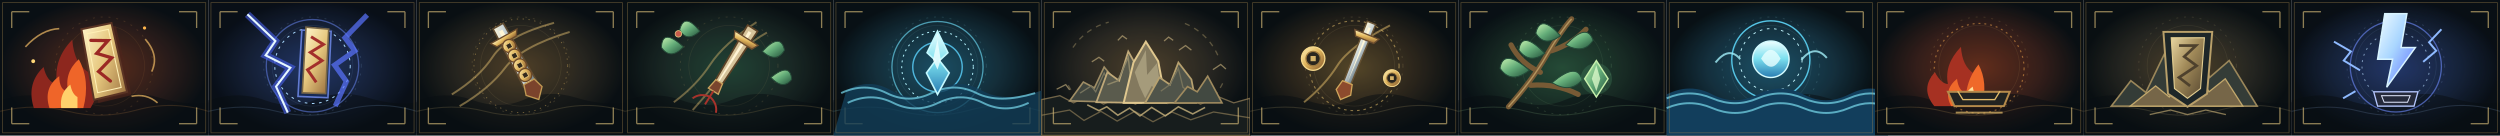
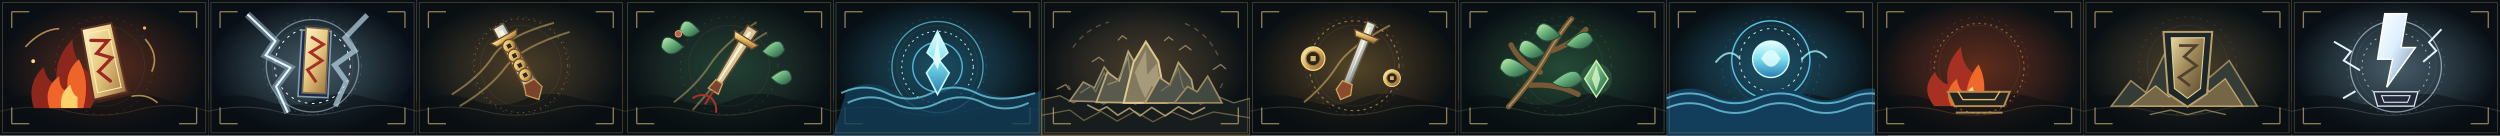
<svg xmlns="http://www.w3.org/2000/svg" width="3840" height="208" viewBox="0 0 3840 208">
  <defs>
    <radialGradient id="bgFire">
      <stop stop-color="#6b321f" />
      <stop offset=".58" stop-color="#34201d" />
      <stop offset="1" stop-color="#0a1015" />
    </radialGradient>
    <radialGradient id="bgThunder">
-       <stop stop-color="#263d76" />
-       <stop offset=".6" stop-color="#18243f" />
+       <stop stop-color="#526a79" />
+       <stop offset=".6" stop-color="#283943" />
      <stop offset="1" stop-color="#090f19" />
    </radialGradient>
    <radialGradient id="bgMetal">
      <stop stop-color="#5c482b" />
      <stop offset=".62" stop-color="#2c2922" />
      <stop offset="1" stop-color="#0a1014" />
    </radialGradient>
    <radialGradient id="bgWood">
      <stop stop-color="#254c3b" />
      <stop offset=".6" stop-color="#1d2d29" />
      <stop offset="1" stop-color="#0a1114" />
    </radialGradient>
    <radialGradient id="bgWater">
      <stop stop-color="#1e5a73" />
      <stop offset=".6" stop-color="#163442" />
      <stop offset="1" stop-color="#081117" />
    </radialGradient>
    <radialGradient id="bgEarth">
      <stop stop-color="#5c4b31" />
      <stop offset=".6" stop-color="#302d25" />
      <stop offset="1" stop-color="#0b1114" />
    </radialGradient>
    <radialGradient id="bgCultMetal">
      <stop stop-color="#62502d" />
      <stop offset=".6" stop-color="#31291e" />
      <stop offset="1" stop-color="#0a1013" />
    </radialGradient>
    <radialGradient id="bgCultWood">
      <stop stop-color="#2a563e" />
      <stop offset=".6" stop-color="#1b3028" />
      <stop offset="1" stop-color="#091116" />
    </radialGradient>
    <radialGradient id="bgCultWater">
      <stop stop-color="#205e78" />
      <stop offset=".62" stop-color="#163545" />
      <stop offset="1" stop-color="#081116" />
    </radialGradient>
    <radialGradient id="bgCultFire">
      <stop stop-color="#73331f" />
      <stop offset=".6" stop-color="#3c211c" />
      <stop offset="1" stop-color="#0a1014" />
    </radialGradient>
    <radialGradient id="bgCultEarth">
      <stop stop-color="#5b4a2e" />
      <stop offset=".6" stop-color="#2c2b25" />
      <stop offset="1" stop-color="#0a1013" />
    </radialGradient>
    <radialGradient id="bgCultThunder">
-       <stop stop-color="#283e79" />
-       <stop offset=".62" stop-color="#182641" />
+       <stop stop-color="#536b7a" />
+       <stop offset=".62" stop-color="#293943" />
      <stop offset="1" stop-color="#090f17" />
    </radialGradient>
    <linearGradient id="paper" x1="0" y1="0" x2="1" y2="1">
      <stop stop-color="#fff4c9" />
      <stop offset=".48" stop-color="#e6c77e" />
      <stop offset="1" stop-color="#9e7441" />
    </linearGradient>
    <linearGradient id="gold" x1="0" y1="0" x2="1" y2="1">
      <stop stop-color="#fff3bd" />
      <stop offset=".45" stop-color="#e2b75d" />
      <stop offset="1" stop-color="#82552c" />
    </linearGradient>
    <linearGradient id="steel" x1="0" y1="0" x2="1" y2="1">
      <stop stop-color="#fff7d8" />
      <stop offset=".4" stop-color="#cbd5d7" />
      <stop offset="1" stop-color="#596a72" />
    </linearGradient>
    <linearGradient id="jade" x1="0" y1="0" x2="1" y2="1">
      <stop stop-color="#c8f3b0" />
      <stop offset=".48" stop-color="#64ad79" />
      <stop offset="1" stop-color="#23513b" />
    </linearGradient>
    <linearGradient id="water" x1="0" y1="0" x2="0" y2="1">
      <stop stop-color="#efffff" />
      <stop offset=".48" stop-color="#7ce0ef" />
      <stop offset="1" stop-color="#287cb2" />
    </linearGradient>
    <linearGradient id="stone" x1="0" y1="0" x2="1" y2="1">
      <stop stop-color="#e7d5a0" />
      <stop offset=".45" stop-color="#a18a59" />
      <stop offset="1" stop-color="#54452f" />
    </linearGradient>
    <linearGradient id="thunder" x1="0" y1="0" x2="1" y2="1">
-       <stop stop-color="#f2fdff" />
-       <stop offset=".45" stop-color="#a9d6ff" />
-       <stop offset="1" stop-color="#5b6cff" />
+       <stop stop-color="#ffffff" />
+       <stop offset=".45" stop-color="#dcefff" />
+       <stop offset="1" stop-color="#718b9b" />
    </linearGradient>
  </defs>
  <g transform="translate(0 0)">
    <rect width="320" height="208" fill="url(#bgFire)" />
    <rect width="320" height="208" fill="#060a0e" opacity=".16" />
    <path d="M0 154Q46 139 87 154T165 153T245 150T320 157V208H0Z" fill="#080d11" opacity=".52" />
    <path d="M0 171Q55 158 105 171T210 169T320 171" fill="none" stroke="#f4a34d" stroke-width="1.6" opacity=".16" />
    <circle cx="160" cy="101" r="75" fill="none" stroke="#f4a34d" stroke-width="1.4" stroke-dasharray="3 9" opacity=".15" />
    <circle cx="160" cy="101" r="62" fill="none" stroke="#f4a34d" stroke-width="1" opacity=".1" />
    <path d="M18 18H45M18 18V43M302 18H275M302 18V43M18 190H45M18 190V165M302 190H275M302 190V165" fill="none" stroke="#e1c47c" stroke-width="2" opacity=".62" />
    <path d="M52 166Q40 128 67 103Q72 126 88 130Q81 92 111 61Q114 100 138 112Q159 133 139 166Z" fill="#8d271e" />
    <path d="M76 166Q66 135 91 117Q91 139 105 141Q98 112 121 91Q139 124 128 166Z" fill="#ef6529" />
    <path d="M94 166Q91 143 108 130Q111 145 119 149L119 166Z" fill="#ffd16c" />
    <g transform="rotate(-8 164 99)">
      <path d="M139 47L186 43L195 151L143 156Z" fill="#4c241b" opacity=".7" />
      <path d="M133 40L180 37L189 145L137 150Z" fill="url(#paper)" stroke="#5b3424" stroke-width="3" />
      <path d="M140 48L174 46L181 137L144 140Z" fill="none" stroke="#fff0b5" stroke-width="1.6" />
      <path d="M145 59L171 63L151 80L173 90L150 108L166 125" fill="none" stroke="#9b2824" stroke-width="5" stroke-linecap="round" />
    </g>
    <path d="M39 72Q64 45 91 44M223 60Q245 85 233 110M202 148Q225 143 242 158" fill="none" stroke="#ffc76a" stroke-width="2.5" opacity=".65" />
    <circle cx="51" cy="94" r="3" fill="#ffd777" />
    <circle cx="222" cy="43" r="2.5" fill="#ffb54c" />
    <rect x="4" y="4" width="312" height="200" fill="none" stroke="#ad8a4d" stroke-width="1.1" opacity=".46" />
  </g>
  <g transform="translate(320 0)">
    <rect width="320" height="208" fill="url(#bgThunder)" />
    <rect width="320" height="208" fill="#060a0e" opacity=".16" />
    <path d="M0 154Q46 139 87 154T165 153T245 150T320 157V208H0Z" fill="#080d11" opacity=".52" />
-     <path d="M0 171Q55 158 105 171T210 169T320 171" fill="none" stroke="#9bcaff" stroke-width="1.6" opacity=".16" />
-     <circle cx="160" cy="101" r="75" fill="none" stroke="#9bcaff" stroke-width="1.4" stroke-dasharray="3 9" opacity=".15" />
-     <circle cx="160" cy="101" r="62" fill="none" stroke="#9bcaff" stroke-width="1" opacity=".1" />
-     <path d="M18 18H45M18 18V43M302 18H275M302 18V43M18 190H45M18 190V165M302 190H275M302 190V165" fill="none" stroke="#e1c47c" stroke-width="2" opacity=".62" />
-     <circle cx="160" cy="101" r="71" fill="none" stroke="#6c8cff" stroke-width="2" opacity=".5" />
-     <circle cx="160" cy="101" r="58" fill="none" stroke="#a9d9ff" stroke-width="1.5" stroke-dasharray="4 7" />
-     <path d="M60 22L103 63L88 85L126 104L104 133L122 173" fill="none" stroke="#4c66ff" stroke-width="11" opacity=".55" />
+     <path d="M0 171Q55 158 105 171T210 169T320 171" fill="none" stroke="#e7f5ff" stroke-width="1.6" opacity=".16" />
+     <circle cx="160" cy="101" r="75" fill="none" stroke="#e7f5ff" stroke-width="1.4" stroke-dasharray="3 9" opacity=".15" />
+     <circle cx="160" cy="101" r="62" fill="none" stroke="#e7f5ff" stroke-width="1" opacity=".1" />
+     <path d="M18 18H45M18 18V43M302 18H275M302 18V43M18 190H45M18 190V165M302 190H275M302 190V165" fill="none" stroke="#e1c47c" stroke-width="2" opacity=".62" />
+     <circle cx="160" cy="101" r="71" fill="none" stroke="#c4dbea" stroke-width="2" opacity=".5" />
+     <circle cx="160" cy="101" r="58" fill="none" stroke="#f7fcff" stroke-width="1.5" stroke-dasharray="4 7" />
+     <path d="M60 22L103 63L88 85L126 104L104 133L122 173" fill="none" stroke="#9bb6c8" stroke-width="11" opacity=".55" />
    <path d="M60 22L103 63L88 85L126 104L104 133L122 173" fill="none" stroke="#e6f8ff" stroke-width="3.2" />
-     <path d="M244 23L210 58L225 78L194 100L212 125L195 163" fill="none" stroke="#5a73ff" stroke-width="8" opacity=".7" />
+     <path d="M244 23L210 58L225 78L194 100L212 125L195 163" fill="none" stroke="#b9d5e5" stroke-width="8" opacity=".7" />
    <g transform="rotate(5 162 100)">
-       <path d="M139 48L184 46L188 148L142 150Z" fill="#182a54" stroke="#627bd1" stroke-width="2.5" />
+       <path d="M139 48L184 46L188 148L142 150Z" fill="#182a54" stroke="#829baa" stroke-width="2.5" />
      <path d="M145 43L180 43L184 142L148 144Z" fill="url(#paper)" stroke="#796747" stroke-width="2.5" />
      <path d="M154 57L174 67L155 81L174 92L153 108L168 126" fill="none" stroke="#a32f2b" stroke-width="4.5" />
    </g>
    <rect x="4" y="4" width="312" height="200" fill="none" stroke="#ad8a4d" stroke-width="1.1" opacity=".46" />
  </g>
  <g transform="translate(640 0)">
    <rect width="320" height="208" fill="url(#bgMetal)" />
    <rect width="320" height="208" fill="#060a0e" opacity=".16" />
    <path d="M0 154Q46 139 87 154T165 153T245 150T320 157V208H0Z" fill="#080d11" opacity=".52" />
    <path d="M0 171Q55 158 105 171T210 169T320 171" fill="none" stroke="#e7c87d" stroke-width="1.6" opacity=".16" />
    <circle cx="160" cy="101" r="75" fill="none" stroke="#e7c87d" stroke-width="1.4" stroke-dasharray="3 9" opacity=".15" />
    <circle cx="160" cy="101" r="62" fill="none" stroke="#e7c87d" stroke-width="1" opacity=".1" />
    <path d="M18 18H45M18 18V43M302 18H275M302 18V43M18 190H45M18 190V165M302 190H275M302 190V165" fill="none" stroke="#e1c47c" stroke-width="2" opacity=".62" />
    <path d="M54 145Q96 119 117 87T211 35M66 163Q112 136 136 104T235 49" fill="none" stroke="#d9b76c" stroke-width="3" opacity=".5" />
    <g transform="rotate(-29 160 103)">
      <path d="M151 31L169 31L171 133L160 157L149 133Z" fill="url(#steel)" stroke="#5e4a30" stroke-width="2.5" />
      <path d="M157 39L163 39L164 129L160 142L156 129Z" fill="#fff6d5" />
      <path d="M137 49L183 49L177 58L143 58Z" fill="url(#gold)" stroke="#69492a" stroke-width="2" />
      <g fill="url(#gold)" stroke="#6b4828" stroke-width="2">
        <circle cx="160" cy="66" r="10" />
        <circle cx="160" cy="83" r="10" />
        <circle cx="160" cy="100" r="10" />
        <circle cx="160" cy="117" r="10" />
      </g>
      <g fill="#332a1d" stroke="#e9c779" stroke-width="1.3">
        <rect x="156" y="62" width="8" height="8" />
        <rect x="156" y="79" width="8" height="8" />
        <rect x="156" y="96" width="8" height="8" />
        <rect x="156" y="113" width="8" height="8" />
      </g>
      <path d="M151 129L169 129L174 145L160 160L146 145Z" fill="#7b432c" stroke="#c29a54" stroke-width="2" />
    </g>
    <circle cx="160" cy="101" r="72" fill="none" stroke="#d3ac5d" stroke-width="1.4" opacity=".48" stroke-dasharray="2 7" />
    <rect x="4" y="4" width="312" height="200" fill="none" stroke="#ad8a4d" stroke-width="1.1" opacity=".46" />
  </g>
  <g transform="translate(960 0)">
    <rect width="320" height="208" fill="url(#bgWood)" />
    <rect width="320" height="208" fill="#060a0e" opacity=".16" />
    <path d="M0 154Q46 139 87 154T165 153T245 150T320 157V208H0Z" fill="#080d11" opacity=".52" />
    <path d="M0 171Q55 158 105 171T210 169T320 171" fill="none" stroke="#d7b46b" stroke-width="1.6" opacity=".16" />
    <circle cx="160" cy="101" r="75" fill="none" stroke="#d7b46b" stroke-width="1.4" stroke-dasharray="3 9" opacity=".15" />
    <circle cx="160" cy="101" r="62" fill="none" stroke="#d7b46b" stroke-width="1" opacity=".1" />
    <path d="M18 18H45M18 18V43M302 18H275M302 18V43M18 190H45M18 190V165M302 190H275M302 190V165" fill="none" stroke="#e1c47c" stroke-width="2" opacity=".62" />
    <path d="M75 157Q110 131 131 99T202 34M104 169Q139 130 159 101T218 50" fill="none" stroke="#d7b46b" stroke-width="3" opacity=".45" />
    <g transform="rotate(32 160 101)">
      <path d="M151 33L169 33L166 132L160 151L154 132Z" fill="#d7c49b" stroke="#5d4327" stroke-width="2.6" />
      <path d="M157 40L162 40L160 132L158 137Z" fill="#fff4d4" />
      <path d="M139 51L181 51L176 61L144 61Z" fill="url(#gold)" stroke="#6a4c2e" stroke-width="2" />
      <path d="M154 130L166 130L169 147L151 147Z" fill="#7a452e" stroke="#cba45e" stroke-width="2" />
      <path d="M160 147L160 171M160 157Q144 160 139 173M160 157Q176 160 181 173" fill="none" stroke="#a9322b" stroke-width="3" />
    </g>
    <g fill="url(#jade)" stroke="#254b38" stroke-width="1.4">
      <path d="M90 72Q57 42 56 73Q70 93 90 72Z" />
      <path d="M115 48Q91 18 84 46Q95 66 115 48Z" />
      <path d="M211 79Q239 49 245 77Q233 98 211 79Z" />
      <path d="M224 119Q254 95 256 122Q243 139 224 119Z" />
    </g>
    <circle cx="82" cy="52" r="5" fill="#c85b4b" stroke="#e7c982" stroke-width="1.2" />
    <rect x="4" y="4" width="312" height="200" fill="none" stroke="#ad8a4d" stroke-width="1.1" opacity=".46" />
  </g>
  <g transform="translate(1280 0)">
    <rect width="320" height="208" fill="url(#bgWater)" />
    <rect width="320" height="208" fill="#060a0e" opacity=".16" />
    <path d="M0 154Q46 139 87 154T165 153T245 150T320 157V208H0Z" fill="#080d11" opacity=".52" />
    <path d="M0 171Q55 158 105 171T210 169T320 171" fill="none" stroke="#86dff0" stroke-width="1.6" opacity=".16" />
    <circle cx="160" cy="101" r="75" fill="none" stroke="#86dff0" stroke-width="1.4" stroke-dasharray="3 9" opacity=".15" />
    <circle cx="160" cy="101" r="62" fill="none" stroke="#86dff0" stroke-width="1" opacity=".1" />
    <path d="M18 18H45M18 18V43M302 18H275M302 18V43M18 190H45M18 190V165M302 190H275M302 190V165" fill="none" stroke="#e1c47c" stroke-width="2" opacity=".62" />
    <circle cx="160" cy="103" r="70" fill="none" stroke="#64cce5" stroke-width="2" opacity=".7" />
    <circle cx="160" cy="103" r="55" fill="none" stroke="#b4f4ff" stroke-width="1.5" stroke-dasharray="3 6" />
    <circle cx="160" cy="103" r="38" fill="none" stroke="#4eb6dc" stroke-width="2.2" />
    <path d="M20 139Q55 119 89 139T158 139T228 139T320 139V208H0Z" fill="#123d58" opacity=".8" />
    <path d="M12 143Q48 126 82 143T151 143T220 143T310 143M22 158Q58 141 92 158T161 158T230 158T300 158" fill="none" stroke="#78d9ed" stroke-width="3" opacity=".7" />
    <path d="M160 48L176 81L163 93L178 112L160 145L143 112L157 93L144 81Z" fill="url(#water)" stroke="#c4f9ff" stroke-width="2.5" />
    <path d="M160 61L165 92L160 107L153 92Z" fill="#efffff" opacity=".82" />
    <rect x="4" y="4" width="312" height="200" fill="none" stroke="#ad8a4d" stroke-width="1.1" opacity=".46" />
  </g>
  <g transform="translate(1600 0)">
    <rect width="320" height="208" fill="url(#bgEarth)" />
    <rect width="320" height="208" fill="#060a0e" opacity=".18" />
    <path d="M48 73A94 94 0 0 1 103 34M220 36A94 94 0 0 1 273 91M278 128A94 94 0 0 1 224 176M94 177A94 94 0 0 1 39 127" fill="none" stroke="#cbb47a" stroke-width="2" opacity=".36" stroke-dasharray="8 8" />
    <path d="M0 153L28 147L49 158L72 147L95 160L120 148L144 160L168 146L193 159L218 147L244 160L270 148L295 158L320 151V208H0Z" fill="#171d1d" stroke="#716448" stroke-width="2" />
    <path d="M0 177L43 169L65 185L91 171L116 186L143 171L171 187L200 172L229 184L264 172L320 181" fill="none" stroke="#a18b5e" stroke-width="2" opacity=".58" />
    <path d="M43 155L64 126L81 135L96 103L114 125L119 157Z" fill="#41463f" stroke="#9f8d65" stroke-width="2.5" />
    <path d="M59 143L76 132L83 141L96 112L105 132L111 153" fill="none" stroke="#77745e" stroke-width="2" />
    <path d="M84 157L101 111L119 124L133 79L151 111L153 158Z" fill="#5a5b4d" stroke="#c0a979" stroke-width="2.7" />
    <path d="M101 130L117 124L133 88L137 124L150 139" fill="none" stroke="#8f8768" stroke-width="2.2" />
    <path d="M126 158L141 96L160 64L179 94L191 158Z" fill="#83795e" stroke="#e0c88f" stroke-width="3" />
    <path d="M143 111L160 77L162 115L177 97L184 143L169 132L159 151L150 132Z" fill="#aaa080" opacity=".86" />
    <path d="M159 158L181 119L197 130L210 96L230 122L237 158Z" fill="#50544a" stroke="#b7a16f" stroke-width="2.7" />
    <path d="M183 140L197 130L210 105L217 134L230 144" fill="none" stroke="#77735b" stroke-width="2" />
    <path d="M204 158L224 133L239 141L255 117L277 158Z" fill="#424941" stroke="#9f8a5e" stroke-width="2.5" />
    <path d="M23 137L37 130L43 138M77 95L88 88L96 94M211 77L221 70L230 77M263 107L275 99L283 106M117 62L124 55L131 60M188 63L195 57L202 62" fill="none" stroke="#c2ad7b" stroke-width="2" opacity=".65" />
    <path d="M70 161L88 170L100 164L117 177L135 166L151 178L169 165L190 178L210 164L232 175L251 165" fill="none" stroke="#d2bb82" stroke-width="2.4" opacity=".76" />
    <path d="M18 18H45M18 18V43M302 18H275M302 18V43M18 190H45M18 190V165M302 190H275M302 190V165" fill="none" stroke="#e1c47c" stroke-width="2" opacity=".62" />
    <rect x="4" y="4" width="312" height="200" fill="none" stroke="#ad8a4d" stroke-width="1.1" opacity=".46" />
  </g>
  <g transform="translate(1920 0)">
    <rect width="320" height="208" fill="url(#bgCultMetal)" />
    <rect width="320" height="208" fill="#060a0e" opacity=".16" />
    <path d="M0 154Q46 139 87 154T165 153T245 150T320 157V208H0Z" fill="#080d11" opacity=".52" />
    <path d="M0 171Q55 158 105 171T210 169T320 171" fill="none" stroke="#efd38b" stroke-width="1.6" opacity=".16" />
    <circle cx="160" cy="101" r="75" fill="none" stroke="#efd38b" stroke-width="1.4" stroke-dasharray="3 9" opacity=".15" />
    <circle cx="160" cy="101" r="62" fill="none" stroke="#efd38b" stroke-width="1" opacity=".1" />
    <path d="M18 18H45M18 18V43M302 18H275M302 18V43M18 190H45M18 190V165M302 190H275M302 190V165" fill="none" stroke="#e1c47c" stroke-width="2" opacity=".62" />
    <circle cx="160" cy="101" r="69" fill="none" stroke="#dcb866" stroke-width="1.7" stroke-dasharray="4 6" opacity=".58" />
    <path d="M83 157Q115 131 134 101T215 39" fill="none" stroke="#d7b365" stroke-width="3" opacity=".55" />
    <g transform="rotate(22 160 101)">
      <path d="M153 30L167 30L166 128L160 148L154 128Z" fill="url(#steel)" stroke="#665132" stroke-width="2.2" />
      <path d="M158 38L162 38L160 130Z" fill="#fff7d7" />
      <path d="M140 49L180 49L175 58L145 58Z" fill="url(#gold)" stroke="#6a4c2e" stroke-width="2" />
      <path d="M152 129L168 129L172 145L160 157L148 145Z" fill="#8d4b2d" stroke="#d0a65b" stroke-width="2" />
    </g>
    <g transform="translate(97 90)">
      <circle r="18" fill="url(#gold)" stroke="#f6d98c" stroke-width="2" />
      <circle r="11" fill="#29251e" stroke="#9d793f" stroke-width="2" />
      <rect x="-4" y="-4" width="8" height="8" fill="#d6b46a" />
    </g>
    <g transform="translate(218 120) scale(.72)">
      <circle r="18" fill="url(#gold)" stroke="#f6d98c" stroke-width="2" />
      <circle r="11" fill="#29251e" stroke="#9d793f" stroke-width="2" />
      <rect x="-4" y="-4" width="8" height="8" fill="#d6b46a" />
    </g>
    <rect x="4" y="4" width="312" height="200" fill="none" stroke="#ad8a4d" stroke-width="1.1" opacity=".46" />
  </g>
  <g transform="translate(2240 0)">
    <rect width="320" height="208" fill="url(#bgCultWood)" />
    <rect width="320" height="208" fill="#060a0e" opacity=".16" />
    <path d="M0 154Q46 139 87 154T165 153T245 150T320 157V208H0Z" fill="#080d11" opacity=".52" />
    <path d="M0 171Q55 158 105 171T210 169T320 171" fill="none" stroke="#a5df9b" stroke-width="1.6" opacity=".16" />
    <circle cx="160" cy="101" r="75" fill="none" stroke="#a5df9b" stroke-width="1.4" stroke-dasharray="3 9" opacity=".15" />
    <circle cx="160" cy="101" r="62" fill="none" stroke="#a5df9b" stroke-width="1" opacity=".1" />
    <path d="M18 18H45M18 18V43M302 18H275M302 18V43M18 190H45M18 190V165M302 190H275M302 190V165" fill="none" stroke="#e1c47c" stroke-width="2" opacity=".62" />
    <path d="M77 164Q113 124 135 86T174 29M126 111Q95 97 81 69M143 78Q174 68 196 45M111 131Q151 128 184 145" fill="none" stroke="#775a35" stroke-width="8" stroke-linecap="round" />
    <path d="M77 164Q113 124 135 86T174 29" fill="none" stroke="#c6a76b" stroke-width="2.2" opacity=".75" />
    <g fill="url(#jade)" stroke="#234c39" stroke-width="1.5">
      <path d="M109 108Q69 73 64 105Q81 130 109 108Z" />
      <path d="M133 82Q97 45 93 77Q109 99 133 82Z" />
      <path d="M157 55Q126 20 119 51Q132 73 157 55Z" />
      <path d="M165 69Q198 34 207 62Q193 84 165 69Z" />
      <path d="M144 127Q183 94 190 123Q172 144 144 127Z" />
    </g>
    <circle cx="212" cy="121" r="24" fill="#5aa778" opacity=".22" />
    <path d="M212 93L230 121L212 149L194 121Z" fill="url(#jade)" stroke="#c8f0ac" stroke-width="2.2" />
    <path d="M212 100L218 121L212 140L205 121Z" fill="#e5ffd0" opacity=".72" />
    <rect x="4" y="4" width="312" height="200" fill="none" stroke="#ad8a4d" stroke-width="1.1" opacity=".46" />
  </g>
  <g transform="translate(2560 0)">
    <rect width="320" height="208" fill="url(#bgCultWater)" />
    <rect width="320" height="208" fill="#060a0e" opacity=".16" />
    <path d="M0 154Q46 139 87 154T165 153T245 150T320 157V208H0Z" fill="#080d11" opacity=".52" />
    <path d="M0 171Q55 158 105 171T210 169T320 171" fill="none" stroke="#9ce9f4" stroke-width="1.6" opacity=".16" />
    <circle cx="160" cy="101" r="75" fill="none" stroke="#9ce9f4" stroke-width="1.4" stroke-dasharray="3 9" opacity=".15" />
    <circle cx="160" cy="101" r="62" fill="none" stroke="#9ce9f4" stroke-width="1" opacity=".1" />
    <path d="M18 18H45M18 18V43M302 18H275M302 18V43M18 190H45M18 190V165M302 190H275M302 190V165" fill="none" stroke="#e1c47c" stroke-width="2" opacity=".62" />
    <circle cx="160" cy="92" r="60" fill="none" stroke="#55c4e4" stroke-width="2.2" />
    <circle cx="160" cy="92" r="48" fill="none" stroke="#c3f7ff" stroke-width="1.4" stroke-dasharray="4 7" />
    <path d="M0 145Q36 127 70 145T140 145T210 145T280 145T340 145V208H0Z" fill="#123e5c" />
    <path d="M0 151Q35 136 70 151T140 151T210 151T280 151T340 151M0 166Q35 151 70 166T140 166T210 166T280 166T340 166" fill="none" stroke="#76d7e9" stroke-width="3" opacity=".72" />
    <circle cx="160" cy="91" r="28" fill="url(#water)" stroke="#d5fbff" stroke-width="2.2" />
    <path d="M145 90Q160 63 175 90Q161 115 145 90Z" fill="#e8ffff" opacity=".8" />
    <path d="M75 96Q96 70 113 91M207 92Q227 67 246 89" fill="none" stroke="#a4f0fa" stroke-width="3" opacity=".8" />
    <rect x="4" y="4" width="312" height="200" fill="none" stroke="#ad8a4d" stroke-width="1.1" opacity=".46" />
  </g>
  <g transform="translate(2880 0)">
    <rect width="320" height="208" fill="url(#bgCultFire)" />
    <rect width="320" height="208" fill="#060a0e" opacity=".16" />
    <path d="M0 154Q46 139 87 154T165 153T245 150T320 157V208H0Z" fill="#080d11" opacity=".52" />
    <path d="M0 171Q55 158 105 171T210 169T320 171" fill="none" stroke="#ffc66e" stroke-width="1.6" opacity=".16" />
    <circle cx="160" cy="101" r="75" fill="none" stroke="#ffc66e" stroke-width="1.4" stroke-dasharray="3 9" opacity=".15" />
    <circle cx="160" cy="101" r="62" fill="none" stroke="#ffc66e" stroke-width="1" opacity=".1" />
    <path d="M18 18H45M18 18V43M302 18H275M302 18V43M18 190H45M18 190V165M302 190H275M302 190V165" fill="none" stroke="#e1c47c" stroke-width="2" opacity=".62" />
    <circle cx="160" cy="105" r="69" fill="none" stroke="#eaa04a" stroke-width="1.8" stroke-dasharray="3 6" opacity=".55" />
    <path d="M91 163Q69 136 92 111Q102 129 112 129Q106 99 132 72Q134 102 152 113Q170 132 153 163Z" fill="#a63122" />
    <path d="M117 163Q104 139 126 121Q128 139 140 144Q143 119 159 99Q174 127 164 163Z" fill="#ef692a" />
    <path d="M137 163Q134 145 150 133Q153 149 161 154L160 163Z" fill="#ffe19a" />
    <path d="M112 141L207 141L198 163L122 163Z" fill="#222321" stroke="#b58a4b" stroke-width="3" />
    <path d="M127 140L135 153L184 153L192 140" fill="none" stroke="#e3bc6b" stroke-width="2" />
    <path d="M124 173L196 173" stroke="#e0b969" stroke-width="3" opacity=".7" />
    <rect x="4" y="4" width="312" height="200" fill="none" stroke="#ad8a4d" stroke-width="1.1" opacity=".46" />
  </g>
  <g transform="translate(3200 0)">
    <rect width="320" height="208" fill="url(#bgCultEarth)" />
    <rect width="320" height="208" fill="#060a0e" opacity=".16" />
    <path d="M0 154Q46 139 87 154T165 153T245 150T320 157V208H0Z" fill="#080d11" opacity=".52" />
    <path d="M0 171Q55 158 105 171T210 169T320 171" fill="none" stroke="#d4bd82" stroke-width="1.6" opacity=".16" />
    <circle cx="160" cy="101" r="75" fill="none" stroke="#d4bd82" stroke-width="1.4" stroke-dasharray="3 9" opacity=".15" />
    <circle cx="160" cy="101" r="62" fill="none" stroke="#d4bd82" stroke-width="1" opacity=".1" />
    <path d="M18 18H45M18 18V43M302 18H275M302 18V43M18 190H45M18 190V165M302 190H275M302 190V165" fill="none" stroke="#e1c47c" stroke-width="2" opacity=".62" />
    <path d="M43 163L73 124L96 142L124 84L149 121L169 63L194 119L224 93L267 163Z" fill="#343c37" stroke="#9b875a" stroke-width="2.5" />
    <path d="M72 163L111 132L132 149L169 102L193 141L218 121L245 163Z" fill="#766648" stroke="#c2a86c" stroke-width="2" />
    <path d="M123 49L198 49L190 144L160 164L130 144Z" fill="#1d2628" stroke="#b9a06a" stroke-width="3" />
    <path d="M135 58L186 58L180 136L160 151L140 136Z" fill="url(#stone)" stroke="#e3ce91" stroke-width="1.7" />
    <path d="M147 70L173 70L155 87L174 101L147 119L164 132" fill="none" stroke="#4e412d" stroke-width="4.2" />
    <path d="M102 176L134 169L160 176L188 169L219 176" fill="none" stroke="#cbb277" stroke-width="2" opacity=".62" />
    <rect x="4" y="4" width="312" height="200" fill="none" stroke="#ad8a4d" stroke-width="1.1" opacity=".46" />
  </g>
  <g transform="translate(3520 0)">
    <rect width="320" height="208" fill="url(#bgCultThunder)" />
    <rect width="320" height="208" fill="#060a0e" opacity=".16" />
    <path d="M0 154Q46 139 87 154T165 153T245 150T320 157V208H0Z" fill="#080d11" opacity=".52" />
-     <path d="M0 171Q55 158 105 171T210 169T320 171" fill="none" stroke="#a6caff" stroke-width="1.6" opacity=".16" />
-     <circle cx="160" cy="101" r="75" fill="none" stroke="#a6caff" stroke-width="1.4" stroke-dasharray="3 9" opacity=".15" />
-     <circle cx="160" cy="101" r="62" fill="none" stroke="#a6caff" stroke-width="1" opacity=".1" />
-     <path d="M18 18H45M18 18V43M302 18H275M302 18V43M18 190H45M18 190V165M302 190H275M302 190V165" fill="none" stroke="#e1c47c" stroke-width="2" opacity=".62" />
-     <circle cx="160" cy="102" r="70" fill="none" stroke="#6f8cff" stroke-width="2" opacity=".6" />
-     <circle cx="160" cy="102" r="52" fill="none" stroke="#b9dcff" stroke-width="1.5" stroke-dasharray="3 7" opacity=".6" />
-     <path d="M143 21L177 21L168 73L190 73L146 134L155 91L132 91Z" fill="#4d65ff" opacity=".6" />
-     <path d="M143 21L177 21L168 73L190 73L146 134L155 91L132 91Z" fill="url(#thunder)" stroke="#d8f4ff" stroke-width="2.3" />
-     <path d="M65 64L91 79L80 93L105 108M230 45L211 65L222 78L202 95M79 151L98 140" fill="none" stroke="#8fbaff" stroke-width="3" />
-     <path d="M126 141L194 141L188 163L132 163Z" fill="#252a3b" stroke="#b6c8ff" stroke-width="2" />
-     <path d="M138 147L182 147L178 157L142 157Z" fill="none" stroke="#e3eaff" stroke-width="1.5" />
+     <path d="M0 171Q55 158 105 171T210 169T320 171" fill="none" stroke="#e8f6ff" stroke-width="1.6" opacity=".16" />
+     <circle cx="160" cy="101" r="75" fill="none" stroke="#e8f6ff" stroke-width="1.4" stroke-dasharray="3 9" opacity=".15" />
+     <circle cx="160" cy="101" r="62" fill="none" stroke="#e8f6ff" stroke-width="1" opacity=".1" />
+     <path d="M18 18H45M18 18V43M302 18H275M302 18V43M18 190H45M18 190V165M302 190H275M302 190V165" fill="none" stroke="#e1c47c" stroke-width="2" opacity=".62" />
+     <circle cx="160" cy="102" r="70" fill="none" stroke="#c9deec" stroke-width="2" opacity=".6" />
+     <circle cx="160" cy="102" r="52" fill="none" stroke="#f7fcff" stroke-width="1.5" stroke-dasharray="3 7" opacity=".6" />
+     <path d="M143 21L177 21L168 73L190 73L146 134L155 91L132 91Z" fill="#a7c1d0" opacity=".6" />
+     <path d="M143 21L177 21L168 73L190 73L146 134L155 91L132 91Z" fill="url(#thunder)" stroke="#ffffff" stroke-width="2.3" />
+     <path d="M65 64L91 79L80 93L105 108M230 45L211 65L222 78L202 95M79 151L98 140" fill="none" stroke="#e5f4ff" stroke-width="3" />
+     <path d="M126 141L194 141L188 163L132 163Z" fill="#252a3b" stroke="#d7e8f2" stroke-width="2" />
+     <path d="M138 147L182 147L178 157L142 157Z" fill="none" stroke="#f8fcff" stroke-width="1.5" />
    <rect x="4" y="4" width="312" height="200" fill="none" stroke="#ad8a4d" stroke-width="1.1" opacity=".46" />
  </g>
</svg>
